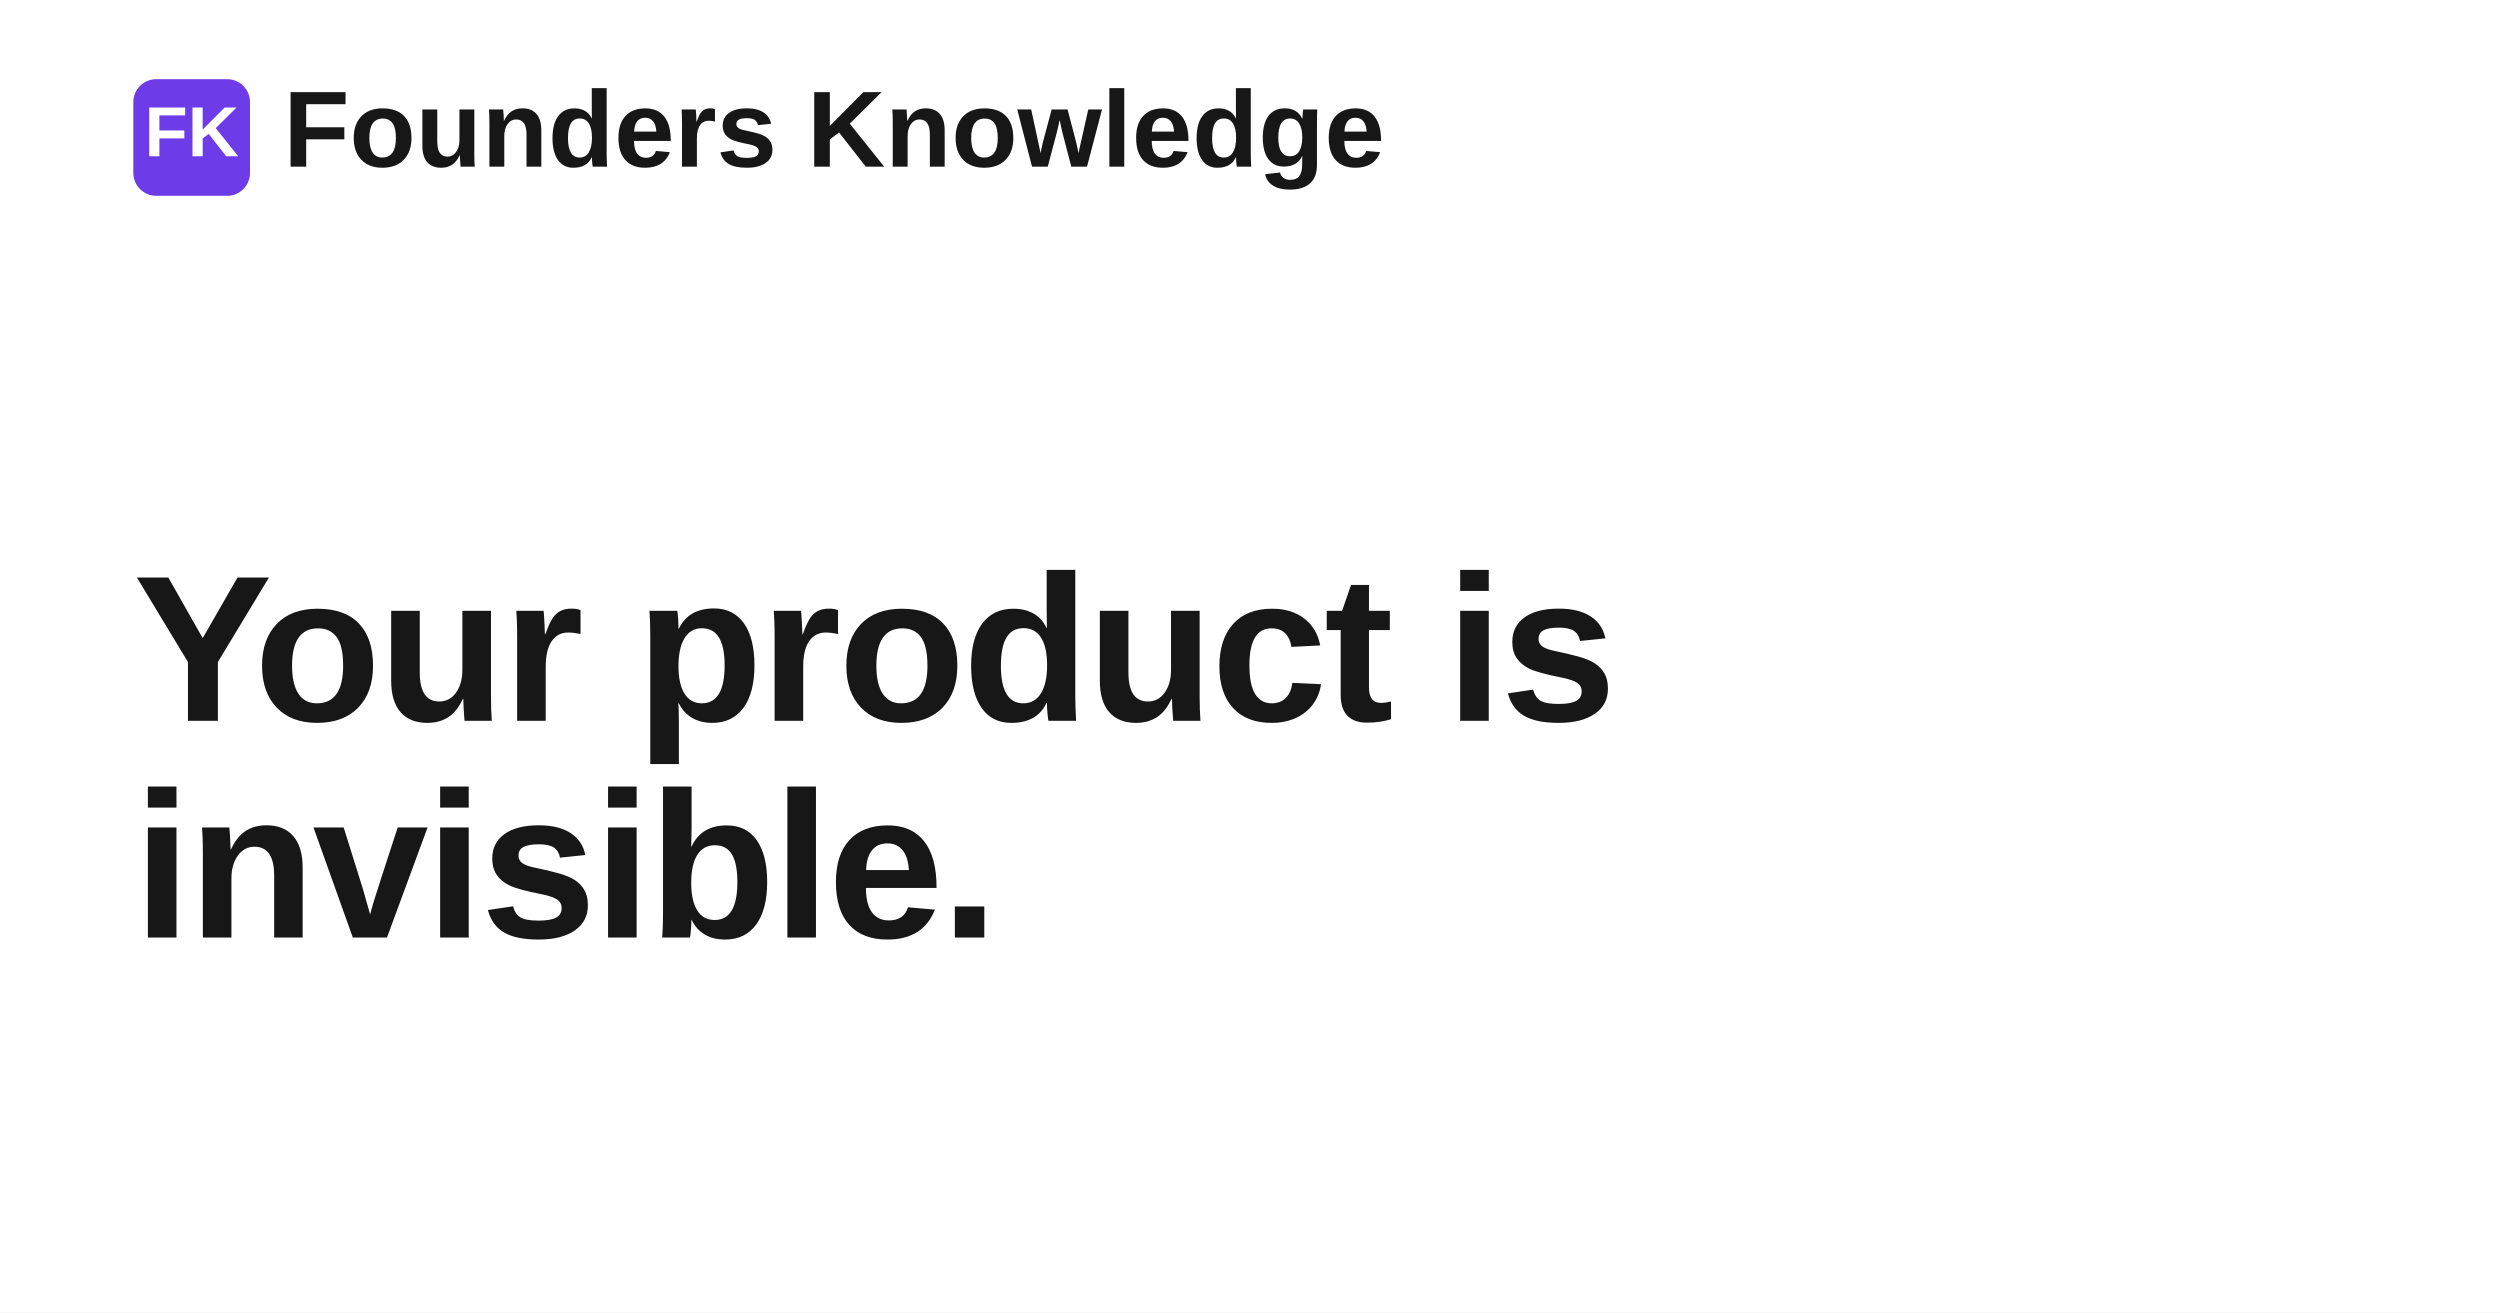
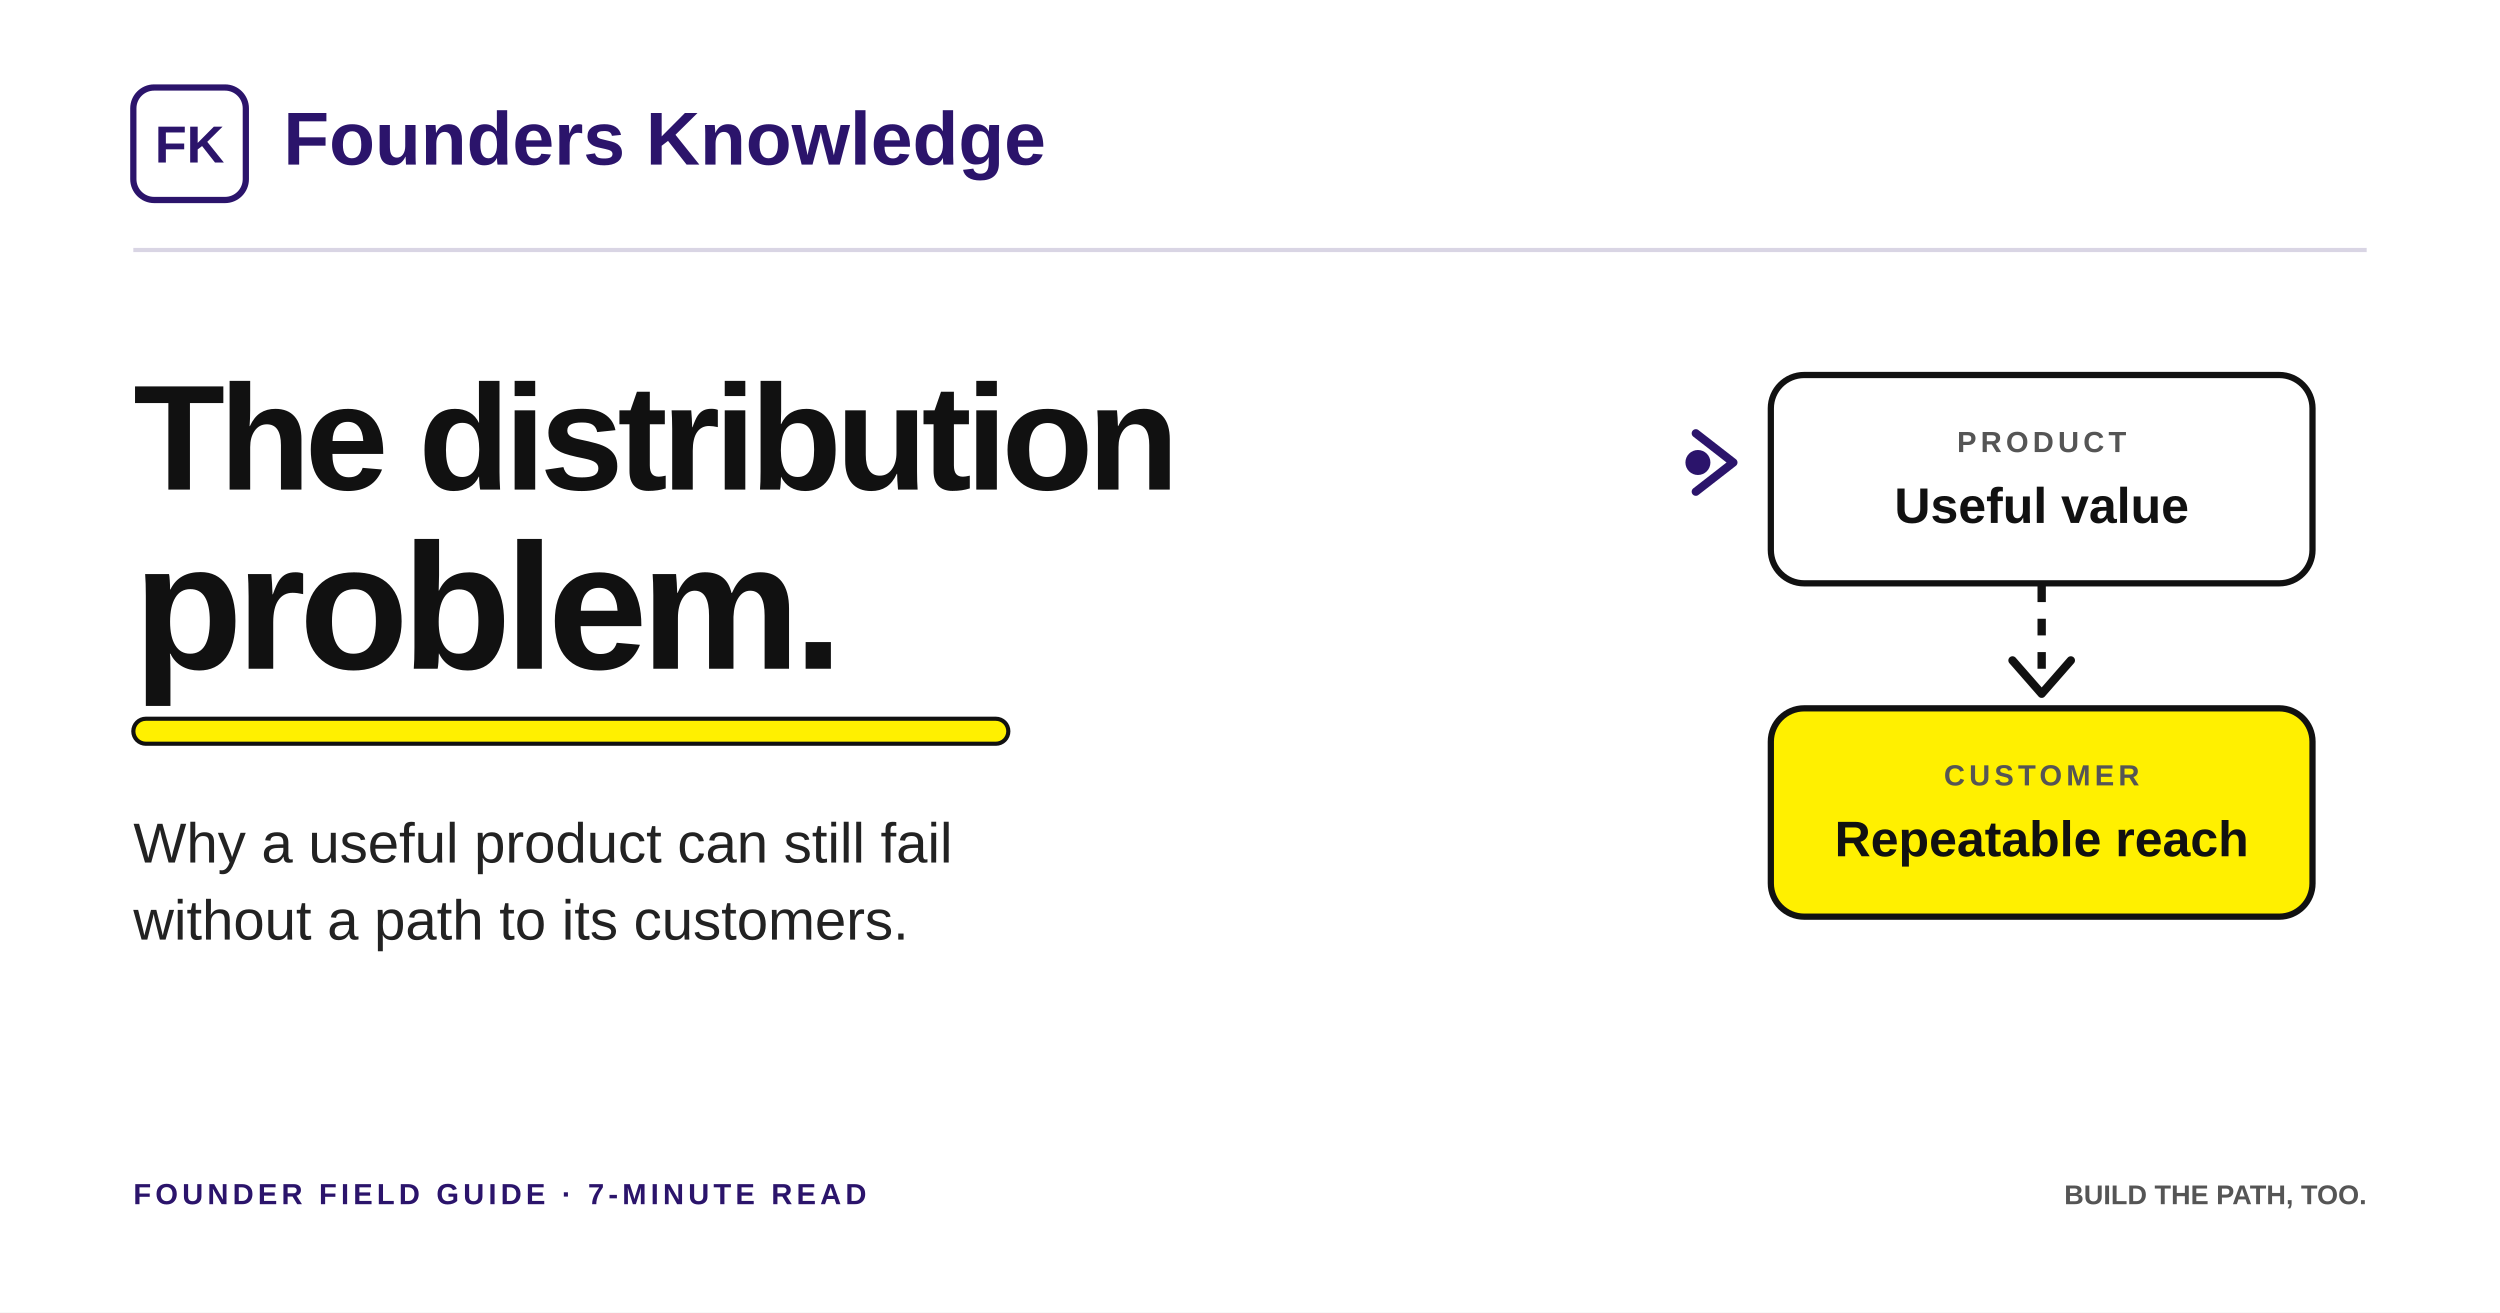
- <svg xmlns="http://www.w3.org/2000/svg" width="1200" height="630" viewBox="0 0 1200 630" role="img" aria-label="Your product is invisible.">
-   <rect width="1200" height="630" fill="#ffffff" />
-   <rect x="64" y="38" width="56" height="56" rx="11" fill="#6d3be8" />
-   <text x="92" y="75" text-anchor="middle" fill="#ffffff" font-family="Space Grotesk, Arial, Helvetica, sans-serif" font-size="34" font-weight="700">FK</text>
-   <text x="136" y="80" fill="#171717" font-family="Space Grotesk, Arial, Helvetica, sans-serif" font-size="52" font-weight="700">Founders Knowledge</text>
-   <text x="64" y="346" fill="#171717" font-family="Space Grotesk, Arial, Helvetica, sans-serif" font-size="100" font-weight="700" letter-spacing="-1.4">
-     <tspan x="64" dy="0">Your product is</tspan>
-     <tspan x="64" dy="104">invisible.</tspan>
-   </text>
+ <svg xmlns="http://www.w3.org/2000/svg" width="1200" height="630" viewBox="0 0 1200 630" role="img" aria-labelledby="title desc">
+   <rect width="1200" height="630" fill="#FFFFFF" />
+   <g font-family="Arial, Helvetica, sans-serif">
+     <rect x="64" y="42" width="54" height="54" rx="10" fill="#FFFFFF" stroke="#2B146B" stroke-width="3" />
+     <text x="91" y="78" text-anchor="middle" font-size="25" font-weight="800" fill="#2B146B">FK</text>
+     <text x="136" y="79" font-size="36" font-weight="700" fill="#2B146B">Founders Knowledge</text>
+     <path d="M64 120 H1136" stroke="#2B146B" stroke-width="2" opacity=".18" />
+     <text x="64" y="235" font-size="72" font-weight="800" letter-spacing="-2.8" fill="#111111">The distribution</text>
+     <text x="64" y="321" font-size="86" font-weight="800" letter-spacing="-3.2" fill="#111111">problem.</text>
+     <rect x="64" y="345" width="420" height="12" rx="6" fill="#FFF000" stroke="#111111" stroke-width="2" />
+     <text x="64" y="414" font-size="27" font-weight="500" fill="#222222">Why a useful product can still fail</text>
+     <text x="64" y="451" font-size="27" font-weight="500" fill="#222222">without a path to its customers.</text>
+     <g transform="translate(850 180)">
+       <rect x="0" y="0" width="260" height="100" rx="16" fill="#FFFFFF" stroke="#111111" stroke-width="3" />
+       <text x="130" y="37" text-anchor="middle" font-size="14" font-weight="700" letter-spacing="2" fill="#555555">PRODUCT</text>
+       <text x="130" y="71" text-anchor="middle" font-size="24" font-weight="800" fill="#111111">Useful value</text>
+       <path d="M130 101 V147" stroke="#111111" stroke-width="4" stroke-dasharray="8 8" />
+       <path d="M116 137 L130 153 L144 137" fill="none" stroke="#111111" stroke-width="4" stroke-linecap="round" stroke-linejoin="round" />
+       <rect x="0" y="160" width="260" height="100" rx="16" fill="#FFF000" stroke="#111111" stroke-width="3" />
+       <text x="130" y="197" text-anchor="middle" font-size="14" font-weight="700" letter-spacing="2" fill="#555555">CUSTOMER</text>
+       <text x="130" y="231" text-anchor="middle" font-size="24" font-weight="800" fill="#111111">Repeatable reach</text>
+       <path d="M-18 42 l-18 -14 m18 14 l-18 14" stroke="#2B146B" stroke-width="4" fill="none" stroke-linecap="round" />
+       <circle cx="-35" cy="42" r="6" fill="#2B146B" />
+     </g>
+     <text x="64" y="578" font-size="14" font-weight="700" letter-spacing="2" fill="#2B146B">FOUNDER FIELD GUIDE  ·  7-MINUTE READ</text>
+     <text x="1136" y="578" text-anchor="end" font-size="13" font-weight="700" fill="#555555">BUILD THE PATH, TOO.</text>
+   </g>
</svg>
